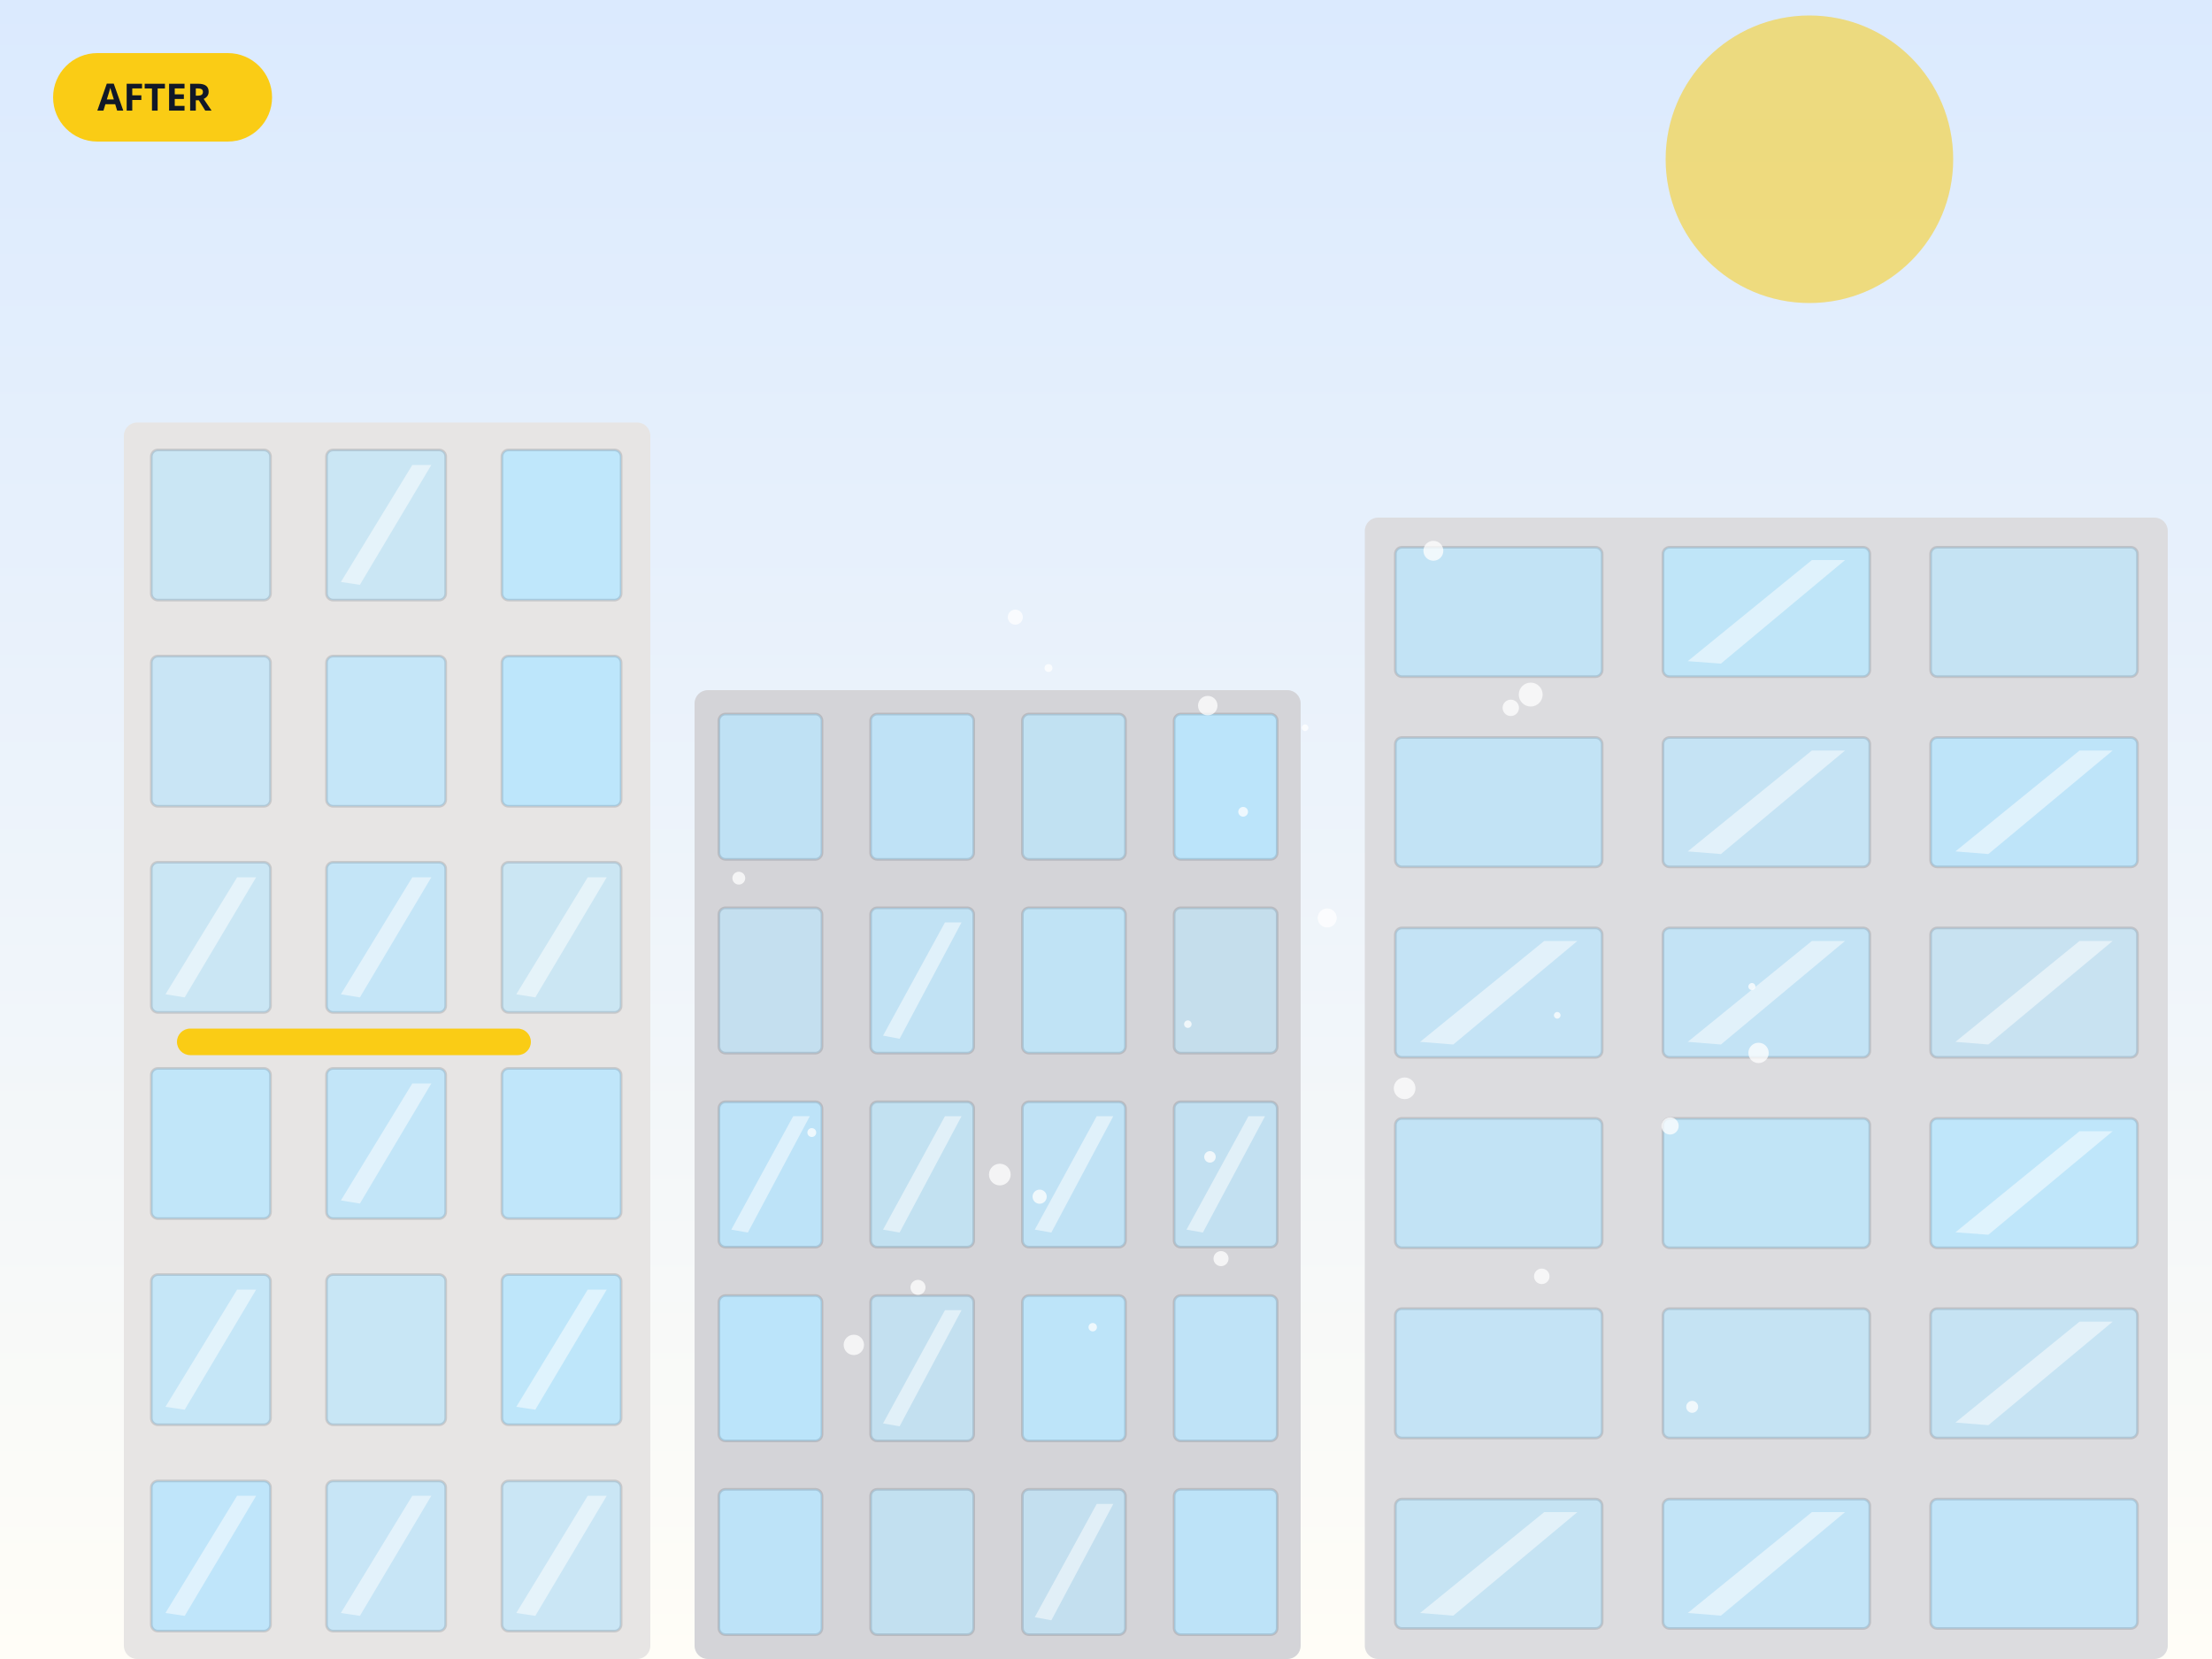
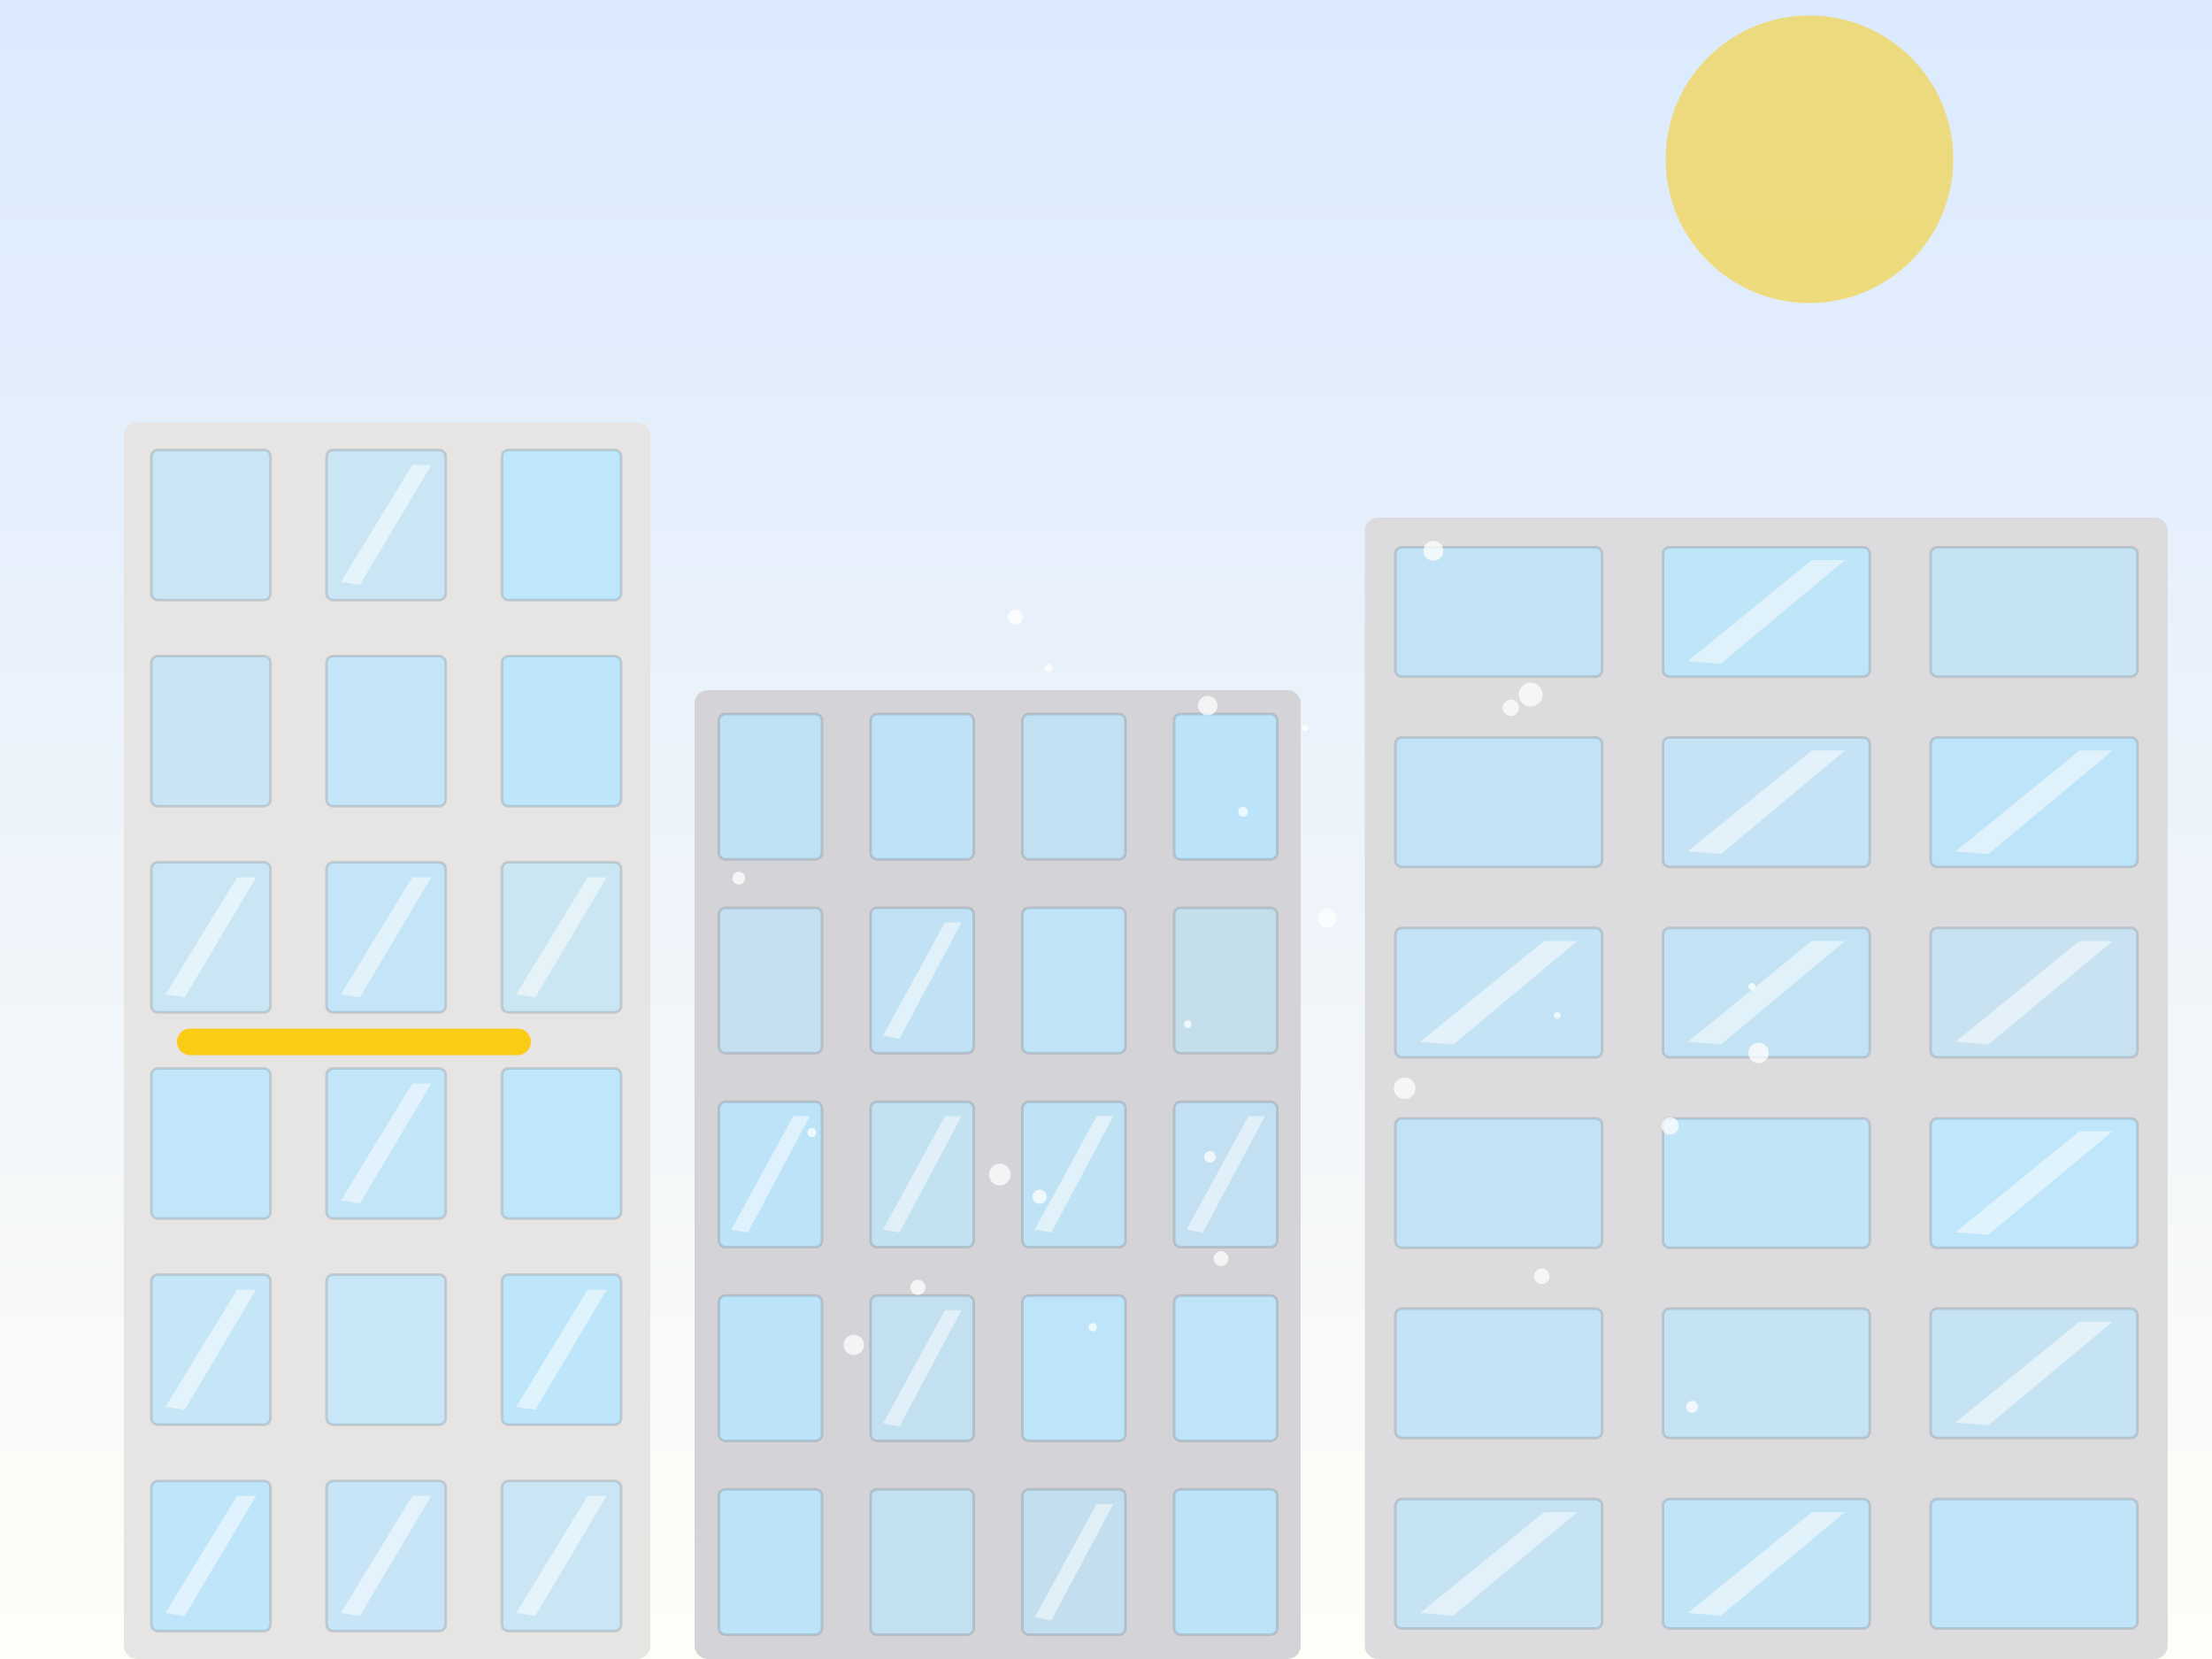
<svg xmlns="http://www.w3.org/2000/svg" viewBox="0 0 1000 750" width="1000" height="750" role="img">
  <defs>
    <linearGradient id="sky" x1="0" y1="0" x2="0" y2="1">
      <stop offset="0" stop-color="#dbeafe" />
      <stop offset="1" stop-color="#fffdf7" />
    </linearGradient>
  </defs>
  <rect width="1000" height="750" fill="url(#sky)" />
  <circle cx="818" cy="72" r="65" fill="#facc15" opacity=".55" />
  <rect x="56" y="191" width="238" height="559" rx="6" fill="#e7e5e4" />
  <rect x="68.4" y="203.4" width="53.9" height="67.9" rx="3" fill="rgba(186,230,253,0.644)" stroke="rgba(17,24,39,.14)" stroke-width="1.2" />
  <rect x="68.4" y="296.6" width="53.9" height="67.9" rx="3" fill="rgba(186,230,253,0.658)" stroke="rgba(17,24,39,.14)" stroke-width="1.2" />
  <rect x="68.4" y="389.8" width="53.9" height="67.9" rx="3" fill="rgba(186,230,253,0.639)" stroke="rgba(17,24,39,.14)" stroke-width="1.2" />
  <path d="M74.8 449.5L107.2 396.6h8.6L83.5 450.9z" fill="rgba(255,255,255,.5)" />
  <rect x="68.4" y="483.0" width="53.9" height="67.9" rx="3" fill="rgba(186,230,253,0.834)" stroke="rgba(17,24,39,.14)" stroke-width="1.2" />
  <rect x="68.4" y="576.2" width="53.9" height="67.9" rx="3" fill="rgba(186,230,253,0.757)" stroke="rgba(17,24,39,.14)" stroke-width="1.2" />
  <path d="M74.8 636.0L107.2 583.0h8.6L83.5 637.3z" fill="rgba(255,255,255,.5)" />
  <rect x="68.4" y="669.5" width="53.9" height="67.9" rx="3" fill="rgba(186,230,253,0.879)" stroke="rgba(17,24,39,.14)" stroke-width="1.2" />
  <path d="M74.8 729.2L107.2 676.2h8.6L83.5 730.5z" fill="rgba(255,255,255,.5)" />
  <rect x="147.6" y="203.4" width="53.9" height="67.9" rx="3" fill="rgba(186,230,253,0.635)" stroke="rgba(17,24,39,.14)" stroke-width="1.2" />
  <path d="M154.1 263.1L186.4 210.2h8.6L162.7 264.4z" fill="rgba(255,255,255,.5)" />
  <rect x="147.6" y="296.6" width="53.9" height="67.9" rx="3" fill="rgba(186,230,253,0.761)" stroke="rgba(17,24,39,.14)" stroke-width="1.2" />
  <rect x="147.6" y="389.8" width="53.9" height="67.9" rx="3" fill="rgba(186,230,253,0.774)" stroke="rgba(17,24,39,.14)" stroke-width="1.2" />
  <path d="M154.1 449.5L186.4 396.6h8.6L162.7 450.9z" fill="rgba(255,255,255,.5)" />
  <rect x="147.6" y="483.0" width="53.9" height="67.9" rx="3" fill="rgba(186,230,253,0.822)" stroke="rgba(17,24,39,.14)" stroke-width="1.2" />
  <path d="M154.1 542.7L186.4 489.8h8.6L162.7 544.1z" fill="rgba(255,255,255,.5)" />
  <rect x="147.6" y="576.2" width="53.9" height="67.9" rx="3" fill="rgba(186,230,253,0.674)" stroke="rgba(17,24,39,.14)" stroke-width="1.2" />
  <rect x="147.6" y="669.5" width="53.9" height="67.9" rx="3" fill="rgba(186,230,253,0.71)" stroke="rgba(17,24,39,.14)" stroke-width="1.2" />
  <path d="M154.1 729.2L186.4 676.2h8.6L162.7 730.5z" fill="rgba(255,255,255,.5)" />
  <rect x="226.9" y="203.4" width="53.9" height="67.9" rx="3" fill="rgba(186,230,253,0.906)" stroke="rgba(17,24,39,.14)" stroke-width="1.2" />
  <rect x="226.9" y="296.6" width="53.9" height="67.9" rx="3" fill="rgba(186,230,253,0.928)" stroke="rgba(17,24,39,.14)" stroke-width="1.2" />
  <rect x="226.9" y="389.8" width="53.9" height="67.9" rx="3" fill="rgba(186,230,253,0.599)" stroke="rgba(17,24,39,.14)" stroke-width="1.2" />
  <path d="M233.4 449.5L265.7 396.6h8.6L242.0 450.9z" fill="rgba(255,255,255,.5)" />
  <rect x="226.9" y="483.0" width="53.9" height="67.9" rx="3" fill="rgba(186,230,253,0.873)" stroke="rgba(17,24,39,.14)" stroke-width="1.2" />
  <rect x="226.9" y="576.2" width="53.9" height="67.9" rx="3" fill="rgba(186,230,253,0.893)" stroke="rgba(17,24,39,.14)" stroke-width="1.2" />
  <path d="M233.4 636.0L265.7 583.0h8.6L242.0 637.3z" fill="rgba(255,255,255,.5)" />
  <rect x="226.9" y="669.5" width="53.9" height="67.9" rx="3" fill="rgba(186,230,253,0.652)" stroke="rgba(17,24,39,.14)" stroke-width="1.2" />
  <path d="M233.4 729.2L265.7 676.2h8.6L242.0 730.5z" fill="rgba(255,255,255,.5)" />
  <rect x="314" y="312" width="274" height="438" rx="6" fill="#d4d4d8" />
  <rect x="325.0" y="322.8" width="46.6" height="65.7" rx="3" fill="rgba(186,230,253,0.77)" stroke="rgba(17,24,39,.14)" stroke-width="1.2" />
  <rect x="325.0" y="410.4" width="46.6" height="65.7" rx="3" fill="rgba(186,230,253,0.609)" stroke="rgba(17,24,39,.14)" stroke-width="1.2" />
  <rect x="325.0" y="498.1" width="46.6" height="65.7" rx="3" fill="rgba(186,230,253,0.864)" stroke="rgba(17,24,39,.14)" stroke-width="1.2" />
  <path d="M330.6 555.9L358.6 504.6h7.5L338.1 557.2z" fill="rgba(255,255,255,.5)" />
  <rect x="325.0" y="585.7" width="46.6" height="65.7" rx="3" fill="rgba(186,230,253,0.931)" stroke="rgba(17,24,39,.14)" stroke-width="1.2" />
  <rect x="325.0" y="673.3" width="46.6" height="65.7" rx="3" fill="rgba(186,230,253,0.879)" stroke="rgba(17,24,39,.14)" stroke-width="1.2" />
  <rect x="393.6" y="322.8" width="46.6" height="65.7" rx="3" fill="rgba(186,230,253,0.796)" stroke="rgba(17,24,39,.14)" stroke-width="1.2" />
  <rect x="393.6" y="410.4" width="46.6" height="65.7" rx="3" fill="rgba(186,230,253,0.738)" stroke="rgba(17,24,39,.14)" stroke-width="1.2" />
  <path d="M399.2 468.2L427.2 417.0h7.5L406.7 469.6z" fill="rgba(255,255,255,.5)" />
  <rect x="393.6" y="498.1" width="46.6" height="65.7" rx="3" fill="rgba(186,230,253,0.689)" stroke="rgba(17,24,39,.14)" stroke-width="1.2" />
  <path d="M399.2 555.9L427.2 504.6h7.5L406.7 557.2z" fill="rgba(255,255,255,.5)" />
  <rect x="393.6" y="585.7" width="46.6" height="65.7" rx="3" fill="rgba(186,230,253,0.646)" stroke="rgba(17,24,39,.14)" stroke-width="1.2" />
  <path d="M399.2 643.5L427.2 592.3h7.5L406.7 644.8z" fill="rgba(255,255,255,.5)" />
  <rect x="393.6" y="673.3" width="46.6" height="65.7" rx="3" fill="rgba(186,230,253,0.669)" stroke="rgba(17,24,39,.14)" stroke-width="1.2" />
  <rect x="462.2" y="322.8" width="46.6" height="65.7" rx="3" fill="rgba(186,230,253,0.712)" stroke="rgba(17,24,39,.14)" stroke-width="1.2" />
  <rect x="462.2" y="410.4" width="46.6" height="65.7" rx="3" fill="rgba(186,230,253,0.78)" stroke="rgba(17,24,39,.14)" stroke-width="1.2" />
  <rect x="462.2" y="498.1" width="46.6" height="65.7" rx="3" fill="rgba(186,230,253,0.76)" stroke="rgba(17,24,39,.14)" stroke-width="1.2" />
  <path d="M467.8 555.9L495.8 504.6h7.5L475.3 557.2z" fill="rgba(255,255,255,.5)" />
  <rect x="462.2" y="585.7" width="46.6" height="65.7" rx="3" fill="rgba(186,230,253,0.867)" stroke="rgba(17,24,39,.14)" stroke-width="1.2" />
  <rect x="462.2" y="673.3" width="46.6" height="65.7" rx="3" fill="rgba(186,230,253,0.649)" stroke="rgba(17,24,39,.14)" stroke-width="1.2" />
  <path d="M467.8 731.1L495.8 679.9h7.5L475.3 732.5z" fill="rgba(255,255,255,.5)" />
  <rect x="530.8" y="322.8" width="46.6" height="65.7" rx="3" fill="rgba(186,230,253,0.915)" stroke="rgba(17,24,39,.14)" stroke-width="1.2" />
  <rect x="530.8" y="410.4" width="46.6" height="65.7" rx="3" fill="rgba(186,230,253,0.555)" stroke="rgba(17,24,39,.14)" stroke-width="1.2" />
  <rect x="530.8" y="498.1" width="46.6" height="65.7" rx="3" fill="rgba(186,230,253,0.684)" stroke="rgba(17,24,39,.14)" stroke-width="1.2" />
  <path d="M536.4 555.9L564.4 504.6h7.5L543.8 557.2z" fill="rgba(255,255,255,.5)" />
  <rect x="530.8" y="585.7" width="46.6" height="65.7" rx="3" fill="rgba(186,230,253,0.808)" stroke="rgba(17,24,39,.14)" stroke-width="1.2" />
  <rect x="530.8" y="673.3" width="46.6" height="65.7" rx="3" fill="rgba(186,230,253,0.87)" stroke="rgba(17,24,39,.14)" stroke-width="1.2" />
  <rect x="617" y="234" width="363" height="516" rx="6" fill="#dcdcdf" />
  <rect x="630.8" y="247.4" width="93.5" height="58.5" rx="3" fill="rgba(186,230,253,0.751)" stroke="rgba(17,24,39,.14)" stroke-width="1.2" />
  <rect x="630.8" y="333.4" width="93.5" height="58.5" rx="3" fill="rgba(186,230,253,0.762)" stroke="rgba(17,24,39,.14)" stroke-width="1.2" />
  <rect x="630.8" y="419.5" width="93.5" height="58.5" rx="3" fill="rgba(186,230,253,0.713)" stroke="rgba(17,24,39,.14)" stroke-width="1.2" />
  <path d="M642.0 471.0L698.1 425.4h15.0L657.0 472.2z" fill="rgba(255,255,255,.5)" />
  <rect x="630.8" y="505.6" width="93.5" height="58.5" rx="3" fill="rgba(186,230,253,0.747)" stroke="rgba(17,24,39,.14)" stroke-width="1.2" />
  <rect x="630.8" y="591.6" width="93.5" height="58.5" rx="3" fill="rgba(186,230,253,0.713)" stroke="rgba(17,24,39,.14)" stroke-width="1.2" />
  <rect x="630.8" y="677.7" width="93.5" height="58.5" rx="3" fill="rgba(186,230,253,0.672)" stroke="rgba(17,24,39,.14)" stroke-width="1.2" />
  <path d="M642.0 729.2L698.1 683.6h15.0L657.0 730.4z" fill="rgba(255,255,255,.5)" />
  <rect x="751.8" y="247.4" width="93.5" height="58.5" rx="3" fill="rgba(186,230,253,0.845)" stroke="rgba(17,24,39,.14)" stroke-width="1.2" />
  <path d="M763.0 298.9L819.1 253.2h15.0L778.0 300.0z" fill="rgba(255,255,255,.5)" />
  <rect x="751.8" y="333.4" width="93.5" height="58.5" rx="3" fill="rgba(186,230,253,0.686)" stroke="rgba(17,24,39,.14)" stroke-width="1.2" />
  <path d="M763.0 384.9L819.1 339.3h15.0L778.0 386.1z" fill="rgba(255,255,255,.5)" />
  <rect x="751.8" y="419.5" width="93.5" height="58.5" rx="3" fill="rgba(186,230,253,0.722)" stroke="rgba(17,24,39,.14)" stroke-width="1.2" />
  <path d="M763.0 471.0L819.1 425.4h15.0L778.0 472.2z" fill="rgba(255,255,255,.5)" />
  <rect x="751.8" y="505.6" width="93.5" height="58.5" rx="3" fill="rgba(186,230,253,0.771)" stroke="rgba(17,24,39,.14)" stroke-width="1.2" />
  <rect x="751.8" y="591.6" width="93.5" height="58.5" rx="3" fill="rgba(186,230,253,0.667)" stroke="rgba(17,24,39,.14)" stroke-width="1.2" />
  <rect x="751.8" y="677.7" width="93.5" height="58.5" rx="3" fill="rgba(186,230,253,0.777)" stroke="rgba(17,24,39,.14)" stroke-width="1.2" />
  <path d="M763.0 729.2L819.1 683.6h15.0L778.0 730.4z" fill="rgba(255,255,255,.5)" />
  <rect x="872.8" y="247.4" width="93.5" height="58.5" rx="3" fill="rgba(186,230,253,0.676)" stroke="rgba(17,24,39,.14)" stroke-width="1.2" />
  <rect x="872.8" y="333.4" width="93.5" height="58.5" rx="3" fill="rgba(186,230,253,0.87)" stroke="rgba(17,24,39,.14)" stroke-width="1.2" />
  <path d="M884.0 384.9L940.1 339.3h15.0L898.9 386.1z" fill="rgba(255,255,255,.5)" />
  <rect x="872.8" y="419.5" width="93.5" height="58.5" rx="3" fill="rgba(186,230,253,0.593)" stroke="rgba(17,24,39,.14)" stroke-width="1.2" />
  <path d="M884.0 471.0L940.1 425.4h15.0L898.9 472.2z" fill="rgba(255,255,255,.5)" />
  <rect x="872.8" y="505.6" width="93.5" height="58.5" rx="3" fill="rgba(186,230,253,0.875)" stroke="rgba(17,24,39,.14)" stroke-width="1.2" />
  <path d="M884.0 557.1L940.1 511.4h15.0L898.9 558.2z" fill="rgba(255,255,255,.5)" />
  <rect x="872.8" y="591.6" width="93.5" height="58.5" rx="3" fill="rgba(186,230,253,0.647)" stroke="rgba(17,24,39,.14)" stroke-width="1.2" />
  <path d="M884.0 643.1L940.1 597.5h15.0L898.9 644.3z" fill="rgba(255,255,255,.5)" />
  <rect x="872.8" y="677.7" width="93.5" height="58.5" rx="3" fill="rgba(186,230,253,0.8)" stroke="rgba(17,24,39,.14)" stroke-width="1.2" />
  <circle cx="470" cy="541" r="3.2" fill="rgba(255,255,255,.75)" />
  <circle cx="537" cy="463" r="1.7" fill="rgba(255,255,255,.75)" />
  <circle cx="683" cy="320" r="3.7" fill="rgba(255,255,255,.75)" />
  <circle cx="635" cy="492" r="4.9" fill="rgba(255,255,255,.75)" />
  <circle cx="765" cy="636" r="2.7" fill="rgba(255,255,255,.75)" />
  <circle cx="697" cy="577" r="3.5" fill="rgba(255,255,255,.75)" />
  <circle cx="415" cy="582" r="3.4" fill="rgba(255,255,255,.75)" />
  <circle cx="334" cy="397" r="2.9" fill="rgba(255,255,255,.75)" />
  <circle cx="600" cy="415" r="4.3" fill="rgba(255,255,255,.75)" />
  <circle cx="494" cy="600" r="1.9" fill="rgba(255,255,255,.75)" />
  <circle cx="704" cy="459" r="1.5" fill="rgba(255,255,255,.75)" />
  <circle cx="552" cy="569" r="3.4" fill="rgba(255,255,255,.75)" />
  <circle cx="562" cy="367" r="2.2" fill="rgba(255,255,255,.75)" />
  <circle cx="792" cy="446" r="1.6" fill="rgba(255,255,255,.75)" />
  <circle cx="367" cy="512" r="2.0" fill="rgba(255,255,255,.75)" />
  <circle cx="648" cy="249" r="4.5" fill="rgba(255,255,255,.75)" />
  <circle cx="590" cy="329" r="1.5" fill="rgba(255,255,255,.75)" />
  <circle cx="474" cy="302" r="1.8" fill="rgba(255,255,255,.75)" />
  <circle cx="755" cy="509" r="3.9" fill="rgba(255,255,255,.75)" />
  <circle cx="452" cy="531" r="4.9" fill="rgba(255,255,255,.75)" />
  <circle cx="795" cy="476" r="4.6" fill="rgba(255,255,255,.75)" />
  <circle cx="386" cy="608" r="4.6" fill="rgba(255,255,255,.75)" />
  <circle cx="547" cy="523" r="2.6" fill="rgba(255,255,255,.75)" />
  <circle cx="459" cy="279" r="3.4" fill="rgba(255,255,255,.75)" />
  <circle cx="546" cy="319" r="4.4" fill="rgba(255,255,255,.75)" />
  <circle cx="692" cy="314" r="5.4" fill="rgba(255,255,255,.75)" />
  <rect x="80" y="465" width="160" height="12" rx="6" fill="#facc15" />
-   <g>
-     <rect x="24" y="24" width="99" height="40" rx="20" fill="#facc15" />
-     <text x="44" y="50" font-family="system-ui, sans-serif" font-size="17" font-weight="700" fill="#111827">AFTER</text>
-   </g>
</svg>
